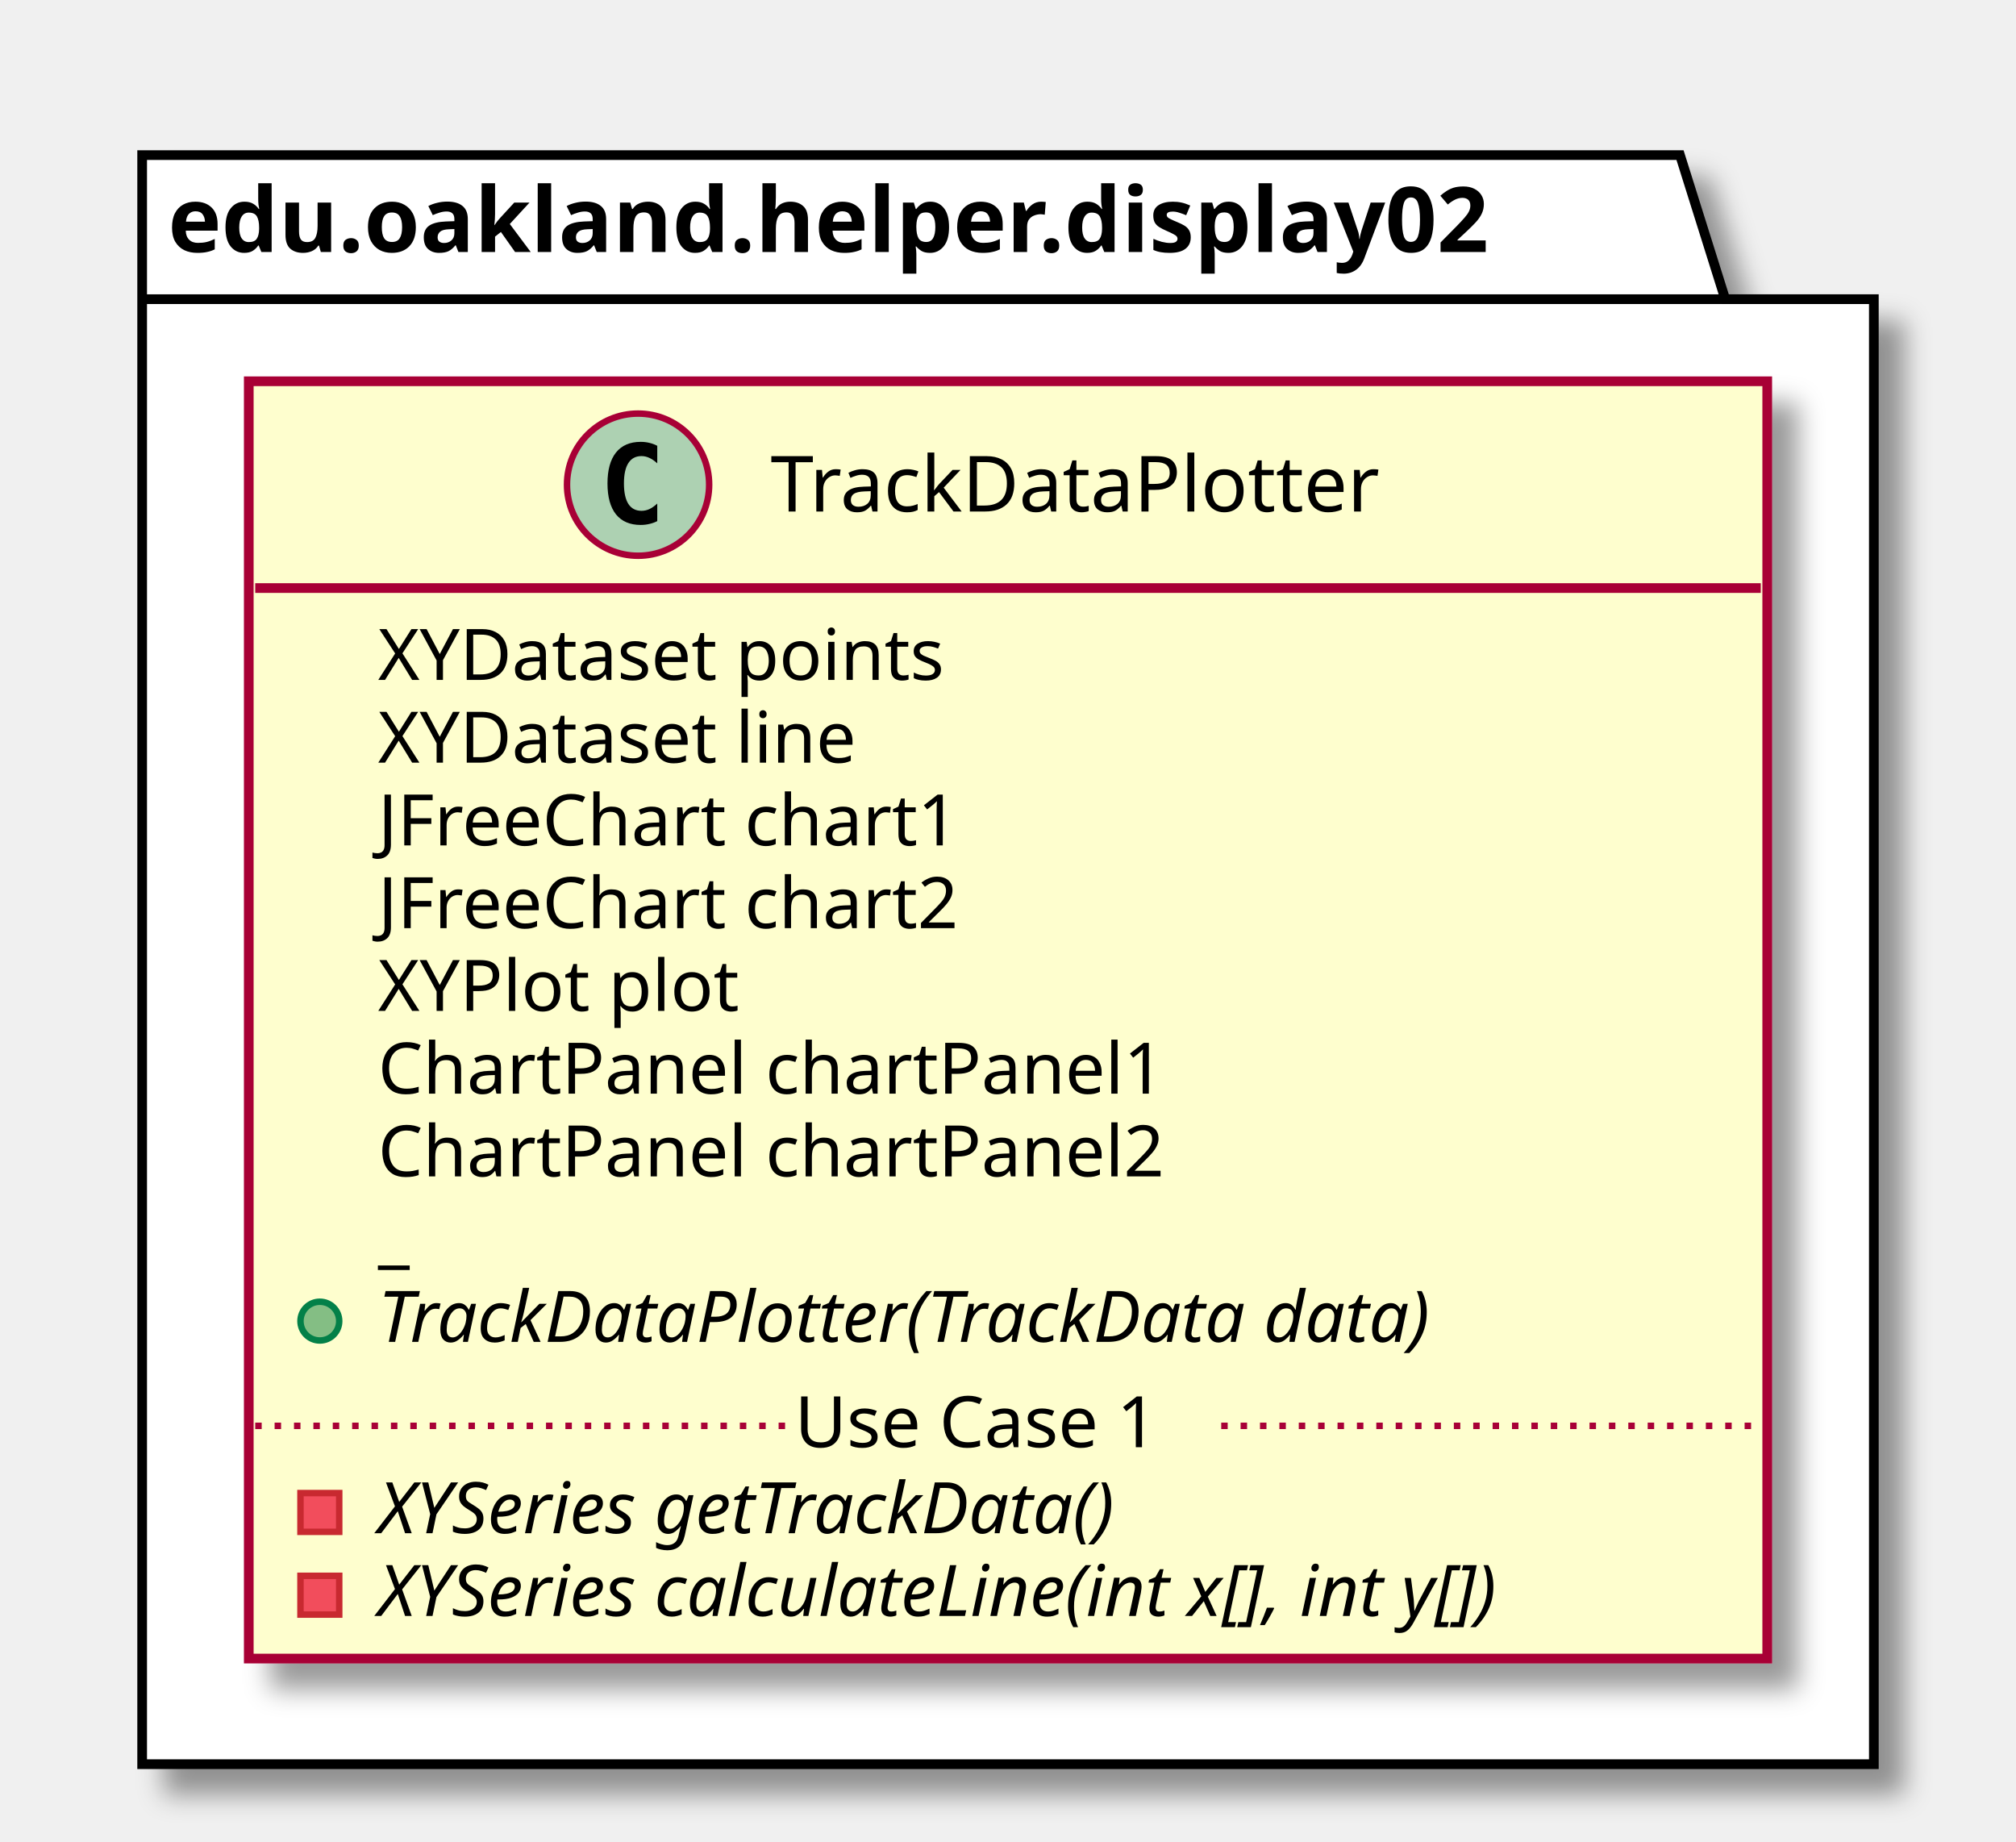
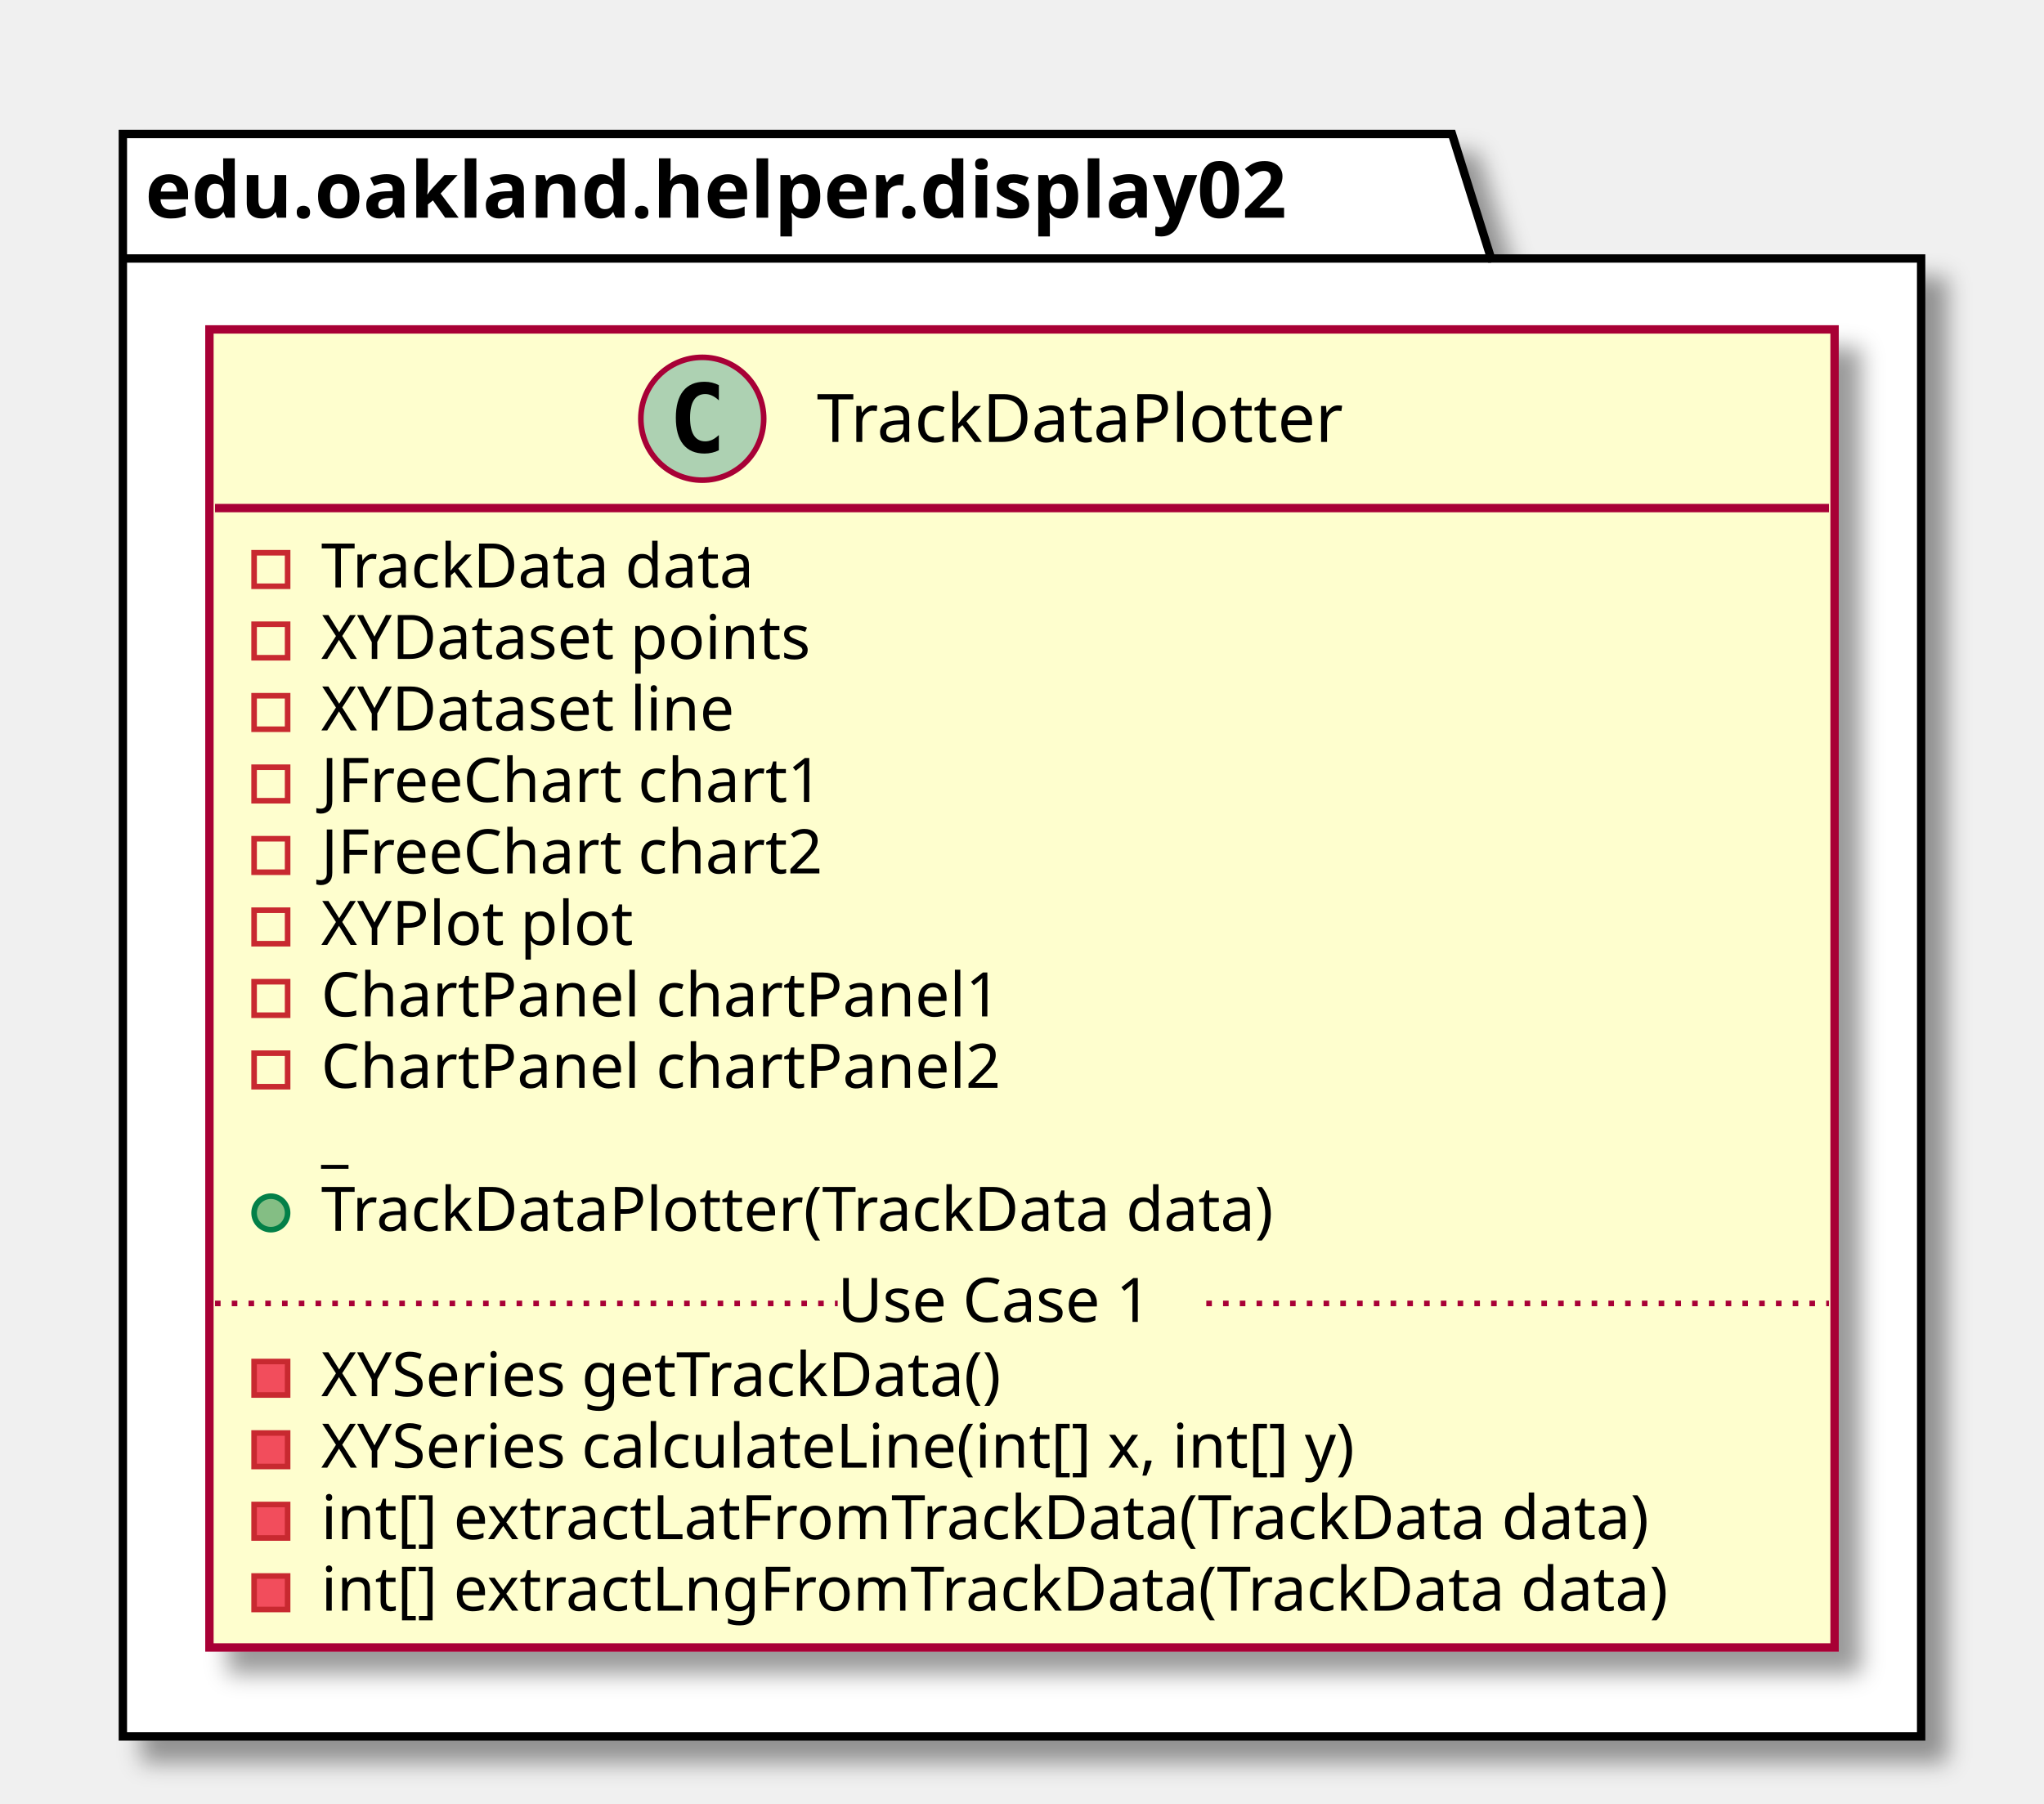
- <svg xmlns="http://www.w3.org/2000/svg" contentScriptType="application/ecmascript" contentStyleType="text/css" height="285px" preserveAspectRatio="none" style="width:312px;height:285px;" version="1.1" viewBox="0 0 312 285" width="312px" zoomAndPan="magnify">
+ <svg xmlns="http://www.w3.org/2000/svg" contentScriptType="application/ecmascript" contentStyleType="text/css" height="323px" preserveAspectRatio="none" style="width:366px;height:323px;" version="1.1" viewBox="0 0 366 323" width="366px" zoomAndPan="magnify">
  <defs>
-     <filter height="300%" id="fmu3tnvrtibqt" width="300%" x="-1" y="-1">
+     <filter height="300%" id="f12yl93v3bk07v" width="300%" x="-1" y="-1">
      <feGaussianBlur result="blurOut" stdDeviation="2.0" />
      <feColorMatrix in="blurOut" result="blurOut2" type="matrix" values="0 0 0 0 0 0 0 0 0 0 0 0 0 0 0 0 0 0 .4 0" />
      <feOffset dx="4.0" dy="4.0" in="blurOut2" result="blurOut3" />
      <feBlend in="SourceGraphic" in2="blurOut3" mode="normal" />
    </filter>
  </defs>
  <g>
-     <polygon fill="#FFFFFF" filter="url(#fmu3tnvrtibqt)" points="22,24,260,24,267,46.297,290,46.297,290,273,22,273,22,24" style="stroke: #000000; stroke-width: 1.5;" />
+     <polygon fill="#FFFFFF" filter="url(#f12yl93v3bk07v)" points="22,24,260,24,267,46.297,344,46.297,344,311,22,311,22,24" style="stroke: #000000; stroke-width: 1.5;" />
    <line style="stroke: #000000; stroke-width: 1.5;" x1="22" x2="267" y1="46.297" y2="46.297" />
    <text fill="#000000" font-family="sans-serif" font-size="14" font-weight="bold" lengthAdjust="spacingAndGlyphs" textLength="232" x="26" y="38.995">edu.oakland.helper.display02</text>
-     <rect fill="#FEFECE" filter="url(#fmu3tnvrtibqt)" height="197.656" id="TrackDataPlotter" style="stroke: #A80036; stroke-width: 1.5;" width="235" x="38.5" y="59" />
-     <ellipse cx="98.75" cy="75" fill="#ADD1B2" rx="11" ry="11" style="stroke: #A80036; stroke-width: 1.0;" />
-     <path d="M101.719,80.641 Q101.141,80.938 100.5,81.078 Q99.859,81.234 99.156,81.234 Q96.656,81.234 95.328,79.594 Q94.016,77.938 94.016,74.812 Q94.016,71.688 95.328,70.031 Q96.656,68.375 99.156,68.375 Q99.859,68.375 100.5,68.531 Q101.156,68.688 101.719,68.984 L101.719,71.703 Q101.094,71.125 100.5,70.859 Q99.906,70.578 99.281,70.578 Q97.938,70.578 97.25,71.656 Q96.562,72.719 96.562,74.812 Q96.562,76.906 97.25,77.984 Q97.938,79.047 99.281,79.047 Q99.906,79.047 100.5,78.781 Q101.094,78.5 101.719,77.922 L101.719,80.641 Z " />
-     <text fill="#000000" font-family="sans-serif" font-size="12" lengthAdjust="spacingAndGlyphs" textLength="106" x="119.25" y="79.154">TrackDataPlotter</text>
-     <line style="stroke: #A80036; stroke-width: 1.5;" x1="39.5" x2="272.5" y1="91" y2="91" />
-     <text fill="#000000" font-family="sans-serif" font-size="11" lengthAdjust="spacingAndGlyphs" textLength="97" x="58.5" y="105.21">XYDataset points</text>
-     <text fill="#000000" font-family="sans-serif" font-size="11" lengthAdjust="spacingAndGlyphs" textLength="82" x="58.5" y="118.015">XYDataset line</text>
-     <text fill="#000000" font-family="sans-serif" font-size="11" lengthAdjust="spacingAndGlyphs" textLength="99" x="58.5" y="130.82">JFreeChart chart1</text>
-     <text fill="#000000" font-family="sans-serif" font-size="11" lengthAdjust="spacingAndGlyphs" textLength="99" x="58.5" y="143.625">JFreeChart chart2</text>
-     <text fill="#000000" font-family="sans-serif" font-size="11" lengthAdjust="spacingAndGlyphs" textLength="60" x="58.5" y="156.429">XYPlot plot</text>
-     <text fill="#000000" font-family="sans-serif" font-size="11" lengthAdjust="spacingAndGlyphs" textLength="133" x="58.5" y="169.234">ChartPanel chartPanel1</text>
-     <text fill="#000000" font-family="sans-serif" font-size="11" lengthAdjust="spacingAndGlyphs" textLength="133" x="58.5" y="182.039">ChartPanel chartPanel2</text>
-     <text fill="#000000" font-family="sans-serif" font-size="11" lengthAdjust="spacingAndGlyphs" textLength="6" x="58.5" y="194.843">_</text>
-     <ellipse cx="49.5" cy="204.438" fill="#84BE84" rx="3" ry="3" style="stroke: #038048; stroke-width: 1.0;" />
-     <text fill="#000000" font-family="sans-serif" font-size="11" font-style="italic" lengthAdjust="spacingAndGlyphs" textLength="188" x="58.5" y="207.648">TrackDataPlotter(TrackData data)</text>
-     <rect fill="#F24D5C" height="6" style="stroke: #C82930; stroke-width: 1.0;" width="6" x="46.5" y="231.047" />
-     <text fill="#000000" font-family="sans-serif" font-size="11" font-style="italic" lengthAdjust="spacingAndGlyphs" textLength="137" x="58.5" y="237.257">XYSeries getTrackData()</text>
-     <rect fill="#F24D5C" height="6" style="stroke: #C82930; stroke-width: 1.0;" width="6" x="46.5" y="243.852" />
-     <text fill="#000000" font-family="sans-serif" font-size="11" font-style="italic" lengthAdjust="spacingAndGlyphs" textLength="209" x="58.5" y="250.062">XYSeries calculateLine(int x[], int y[])</text>
-     <line style="stroke: #A80036; stroke-width: 1.0; stroke-dasharray: 1.0,2.0;" x1="39.5" x2="123" y1="220.644" y2="220.644" />
-     <text fill="#000000" font-family="sans-serif" font-size="11" lengthAdjust="spacingAndGlyphs" textLength="66" x="123" y="223.953">Use Case 1</text>
-     <line style="stroke: #A80036; stroke-width: 1.0; stroke-dasharray: 1.0,2.0;" x1="189" x2="272.5" y1="220.644" y2="220.644" />
+     <rect fill="#FEFECE" filter="url(#f12yl93v3bk07v)" height="236.07" id="TrackDataPlotter" style="stroke: #A80036; stroke-width: 1.5;" width="291" x="37.5" y="59" />
+     <ellipse cx="125.75" cy="75" fill="#ADD1B2" rx="11" ry="11" style="stroke: #A80036; stroke-width: 1.0;" />
+     <path d="M128.719,80.641 Q128.141,80.938 127.5,81.078 Q126.859,81.234 126.156,81.234 Q123.656,81.234 122.328,79.594 Q121.016,77.938 121.016,74.812 Q121.016,71.688 122.328,70.031 Q123.656,68.375 126.156,68.375 Q126.859,68.375 127.5,68.531 Q128.156,68.688 128.719,68.984 L128.719,71.703 Q128.094,71.125 127.5,70.859 Q126.906,70.578 126.281,70.578 Q124.938,70.578 124.25,71.656 Q123.562,72.719 123.562,74.812 Q123.562,76.906 124.25,77.984 Q124.938,79.047 126.281,79.047 Q126.906,79.047 127.5,78.781 Q128.094,78.5 128.719,77.922 L128.719,80.641 Z " />
+     <text fill="#000000" font-family="sans-serif" font-size="12" lengthAdjust="spacingAndGlyphs" textLength="106" x="146.25" y="79.154">TrackDataPlotter</text>
+     <line style="stroke: #A80036; stroke-width: 1.5;" x1="38.5" x2="327.5" y1="91" y2="91" />
+     <rect fill="none" height="6" style="stroke: #C82930; stroke-width: 1.0;" width="6" x="45.5" y="99" />
+     <text fill="#000000" font-family="sans-serif" font-size="11" lengthAdjust="spacingAndGlyphs" textLength="86" x="57.5" y="105.21">TrackData data</text>
+     <rect fill="none" height="6" style="stroke: #C82930; stroke-width: 1.0;" width="6" x="45.5" y="111.805" />
+     <text fill="#000000" font-family="sans-serif" font-size="11" lengthAdjust="spacingAndGlyphs" textLength="97" x="57.5" y="118.015">XYDataset points</text>
+     <rect fill="none" height="6" style="stroke: #C82930; stroke-width: 1.0;" width="6" x="45.5" y="124.609" />
+     <text fill="#000000" font-family="sans-serif" font-size="11" lengthAdjust="spacingAndGlyphs" textLength="82" x="57.5" y="130.82">XYDataset line</text>
+     <rect fill="none" height="6" style="stroke: #C82930; stroke-width: 1.0;" width="6" x="45.5" y="137.414" />
+     <text fill="#000000" font-family="sans-serif" font-size="11" lengthAdjust="spacingAndGlyphs" textLength="99" x="57.5" y="143.625">JFreeChart chart1</text>
+     <rect fill="none" height="6" style="stroke: #C82930; stroke-width: 1.0;" width="6" x="45.5" y="150.219" />
+     <text fill="#000000" font-family="sans-serif" font-size="11" lengthAdjust="spacingAndGlyphs" textLength="99" x="57.5" y="156.429">JFreeChart chart2</text>
+     <rect fill="none" height="6" style="stroke: #C82930; stroke-width: 1.0;" width="6" x="45.5" y="163.023" />
+     <text fill="#000000" font-family="sans-serif" font-size="11" lengthAdjust="spacingAndGlyphs" textLength="60" x="57.5" y="169.234">XYPlot plot</text>
+     <rect fill="none" height="6" style="stroke: #C82930; stroke-width: 1.0;" width="6" x="45.5" y="175.828" />
+     <text fill="#000000" font-family="sans-serif" font-size="11" lengthAdjust="spacingAndGlyphs" textLength="133" x="57.5" y="182.039">ChartPanel chartPanel1</text>
+     <rect fill="none" height="6" style="stroke: #C82930; stroke-width: 1.0;" width="6" x="45.5" y="188.633" />
+     <text fill="#000000" font-family="sans-serif" font-size="11" lengthAdjust="spacingAndGlyphs" textLength="133" x="57.5" y="194.843">ChartPanel chartPanel2</text>
+     <text fill="#000000" font-family="sans-serif" font-size="11" lengthAdjust="spacingAndGlyphs" textLength="6" x="57.5" y="207.648">_</text>
+     <ellipse cx="48.5" cy="217.242" fill="#84BE84" rx="3" ry="3" style="stroke: #038048; stroke-width: 1.0;" />
+     <text fill="#000000" font-family="sans-serif" font-size="11" lengthAdjust="spacingAndGlyphs" textLength="188" x="57.5" y="220.453">TrackDataPlotter(TrackData data)</text>
+     <rect fill="#F24D5C" height="6" style="stroke: #C82930; stroke-width: 1.0;" width="6" x="45.5" y="243.852" />
+     <text fill="#000000" font-family="sans-serif" font-size="11" lengthAdjust="spacingAndGlyphs" textLength="138" x="57.5" y="250.062">XYSeries getTrackData()</text>
+     <rect fill="#F24D5C" height="6" style="stroke: #C82930; stroke-width: 1.0;" width="6" x="45.5" y="256.656" />
+     <text fill="#000000" font-family="sans-serif" font-size="11" lengthAdjust="spacingAndGlyphs" textLength="208" x="57.5" y="262.867">XYSeries calculateLine(int[] x, int[] y)</text>
+     <rect fill="#F24D5C" height="6" style="stroke: #C82930; stroke-width: 1.0;" width="6" x="45.5" y="269.461" />
+     <text fill="#000000" font-family="sans-serif" font-size="11" lengthAdjust="spacingAndGlyphs" textLength="262" x="57.5" y="275.671">int[] extractLatFromTrackData(TrackData data)</text>
+     <rect fill="#F24D5C" height="6" style="stroke: #C82930; stroke-width: 1.0;" width="6" x="45.5" y="282.266" />
+     <text fill="#000000" font-family="sans-serif" font-size="11" lengthAdjust="spacingAndGlyphs" textLength="265" x="57.5" y="288.476">int[] extractLngFromTrackData(TrackData data)</text>
+     <line style="stroke: #A80036; stroke-width: 1.0; stroke-dasharray: 1.0,2.0;" x1="38.5" x2="150" y1="233.449" y2="233.449" />
+     <text fill="#000000" font-family="sans-serif" font-size="11" lengthAdjust="spacingAndGlyphs" textLength="66" x="150" y="236.757">Use Case 1</text>
+     <line style="stroke: #A80036; stroke-width: 1.0; stroke-dasharray: 1.0,2.0;" x1="216" x2="327.5" y1="233.449" y2="233.449" />
  </g>
</svg>
